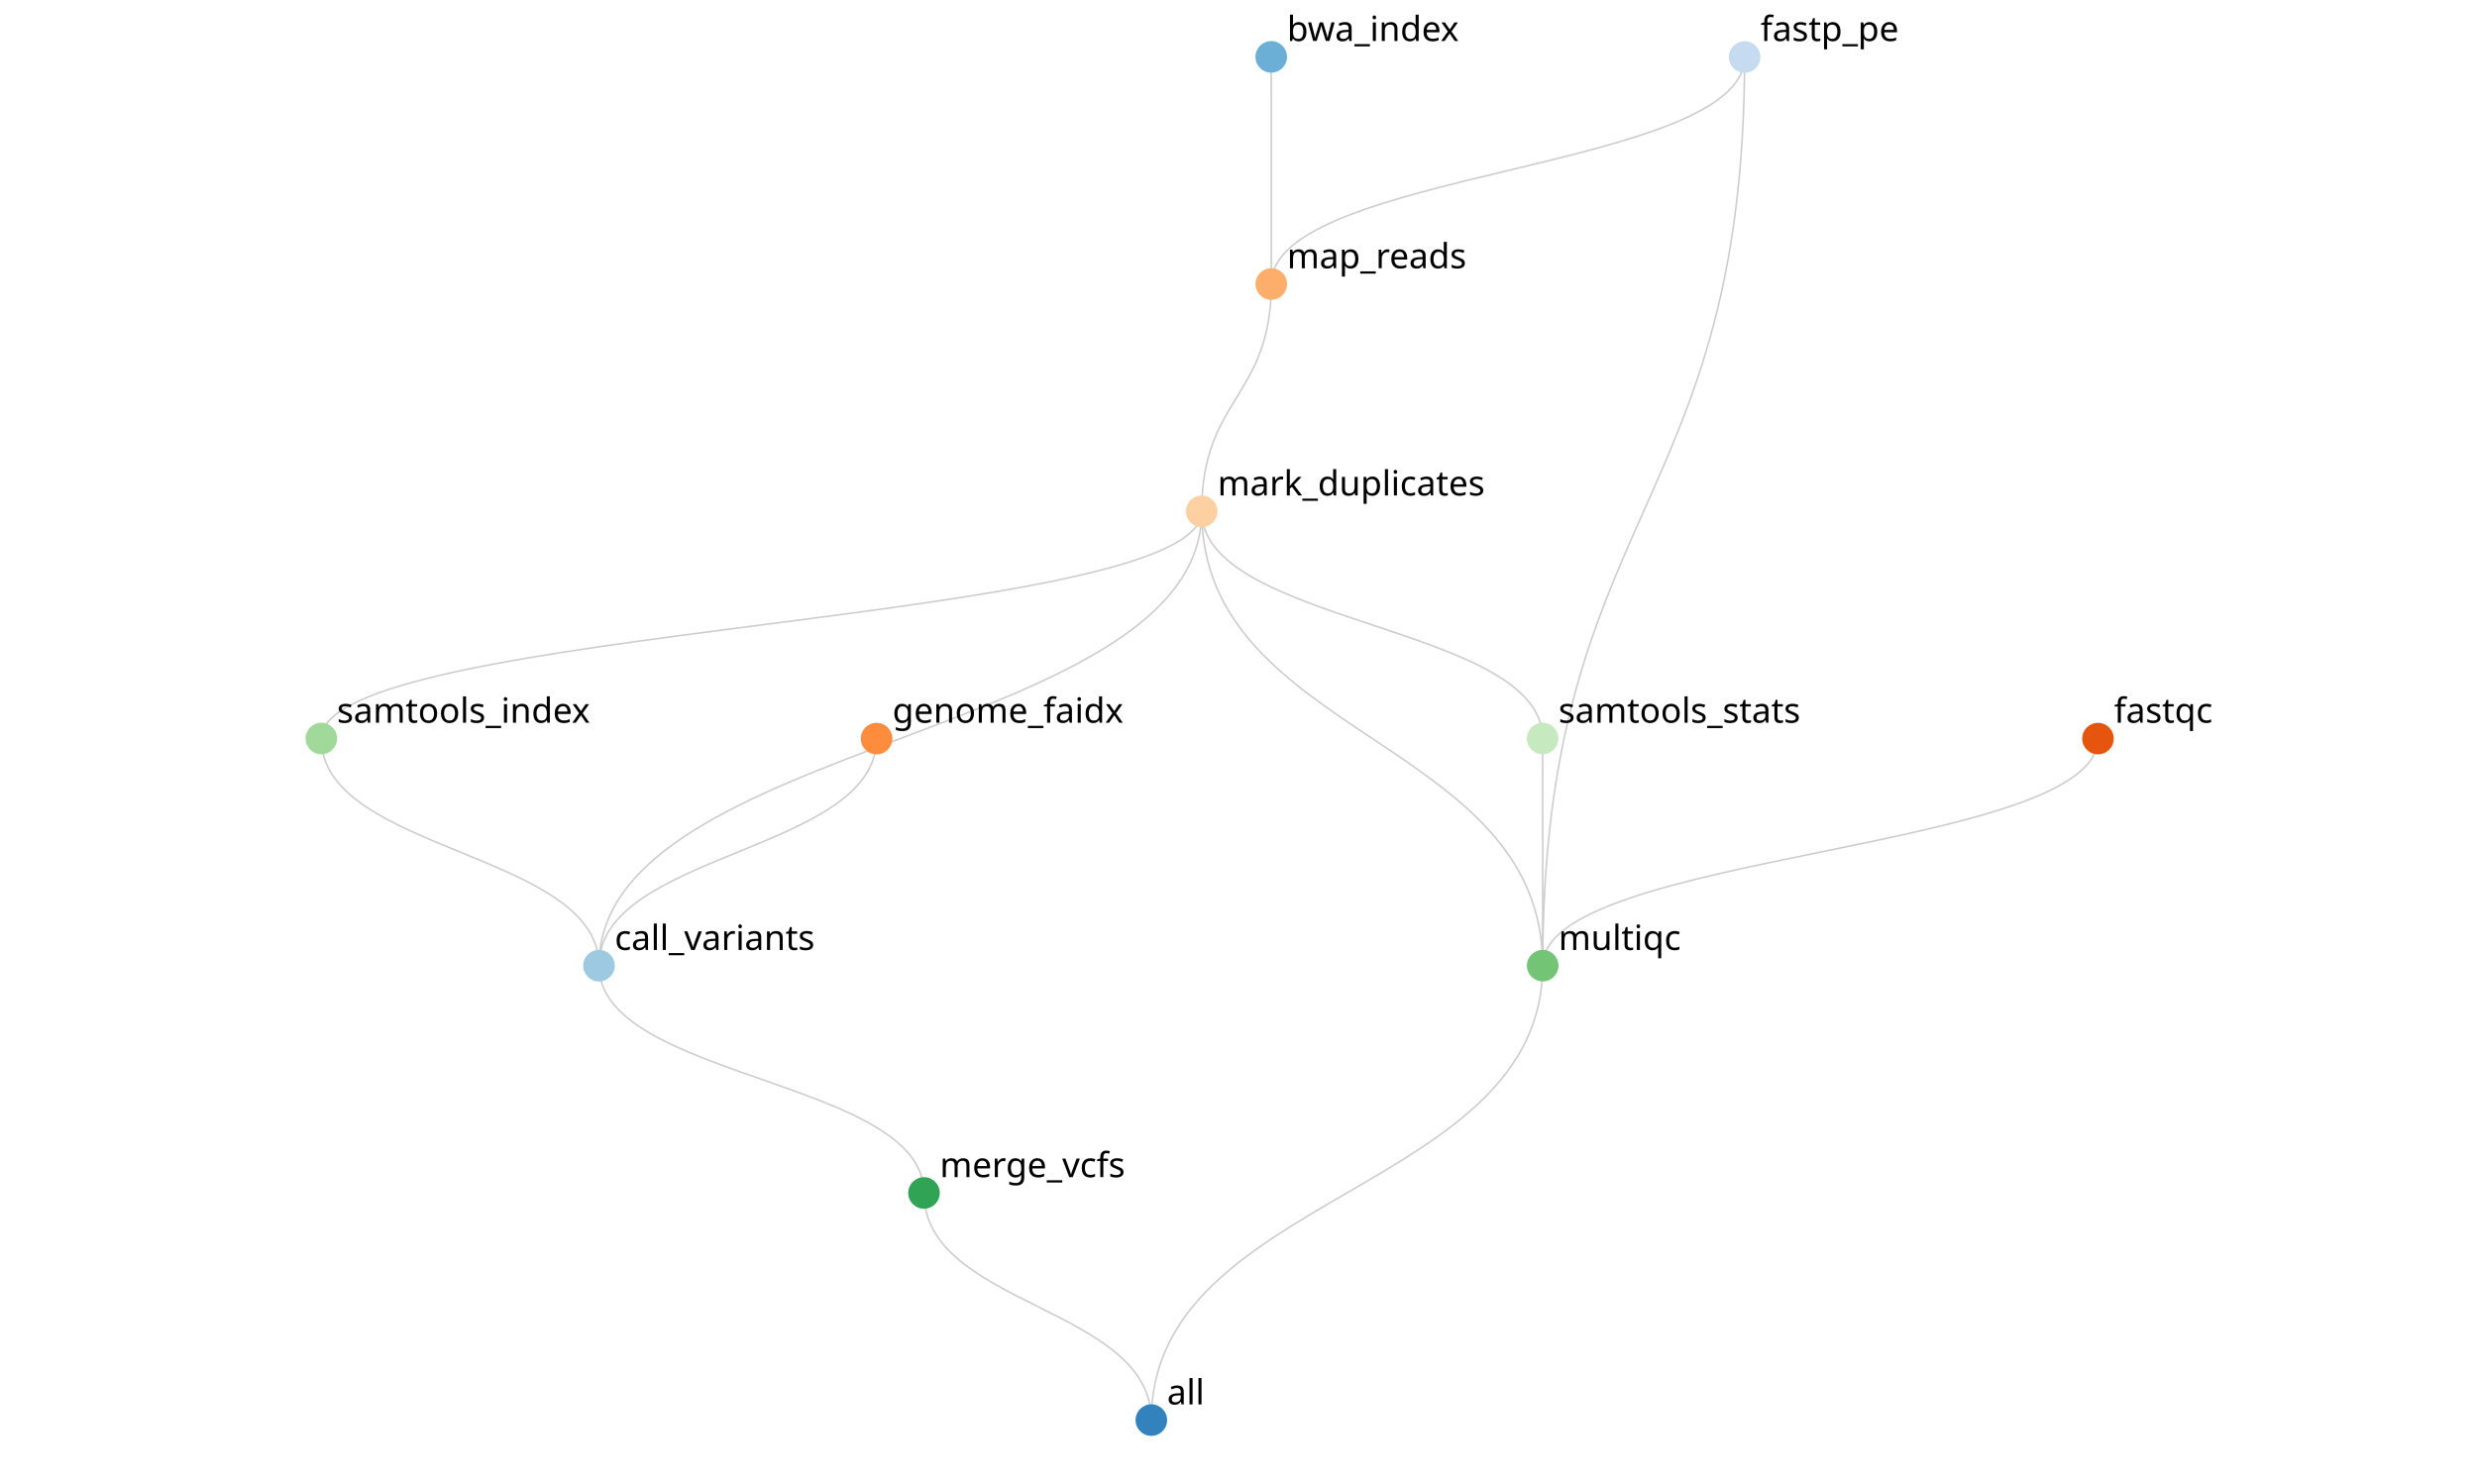
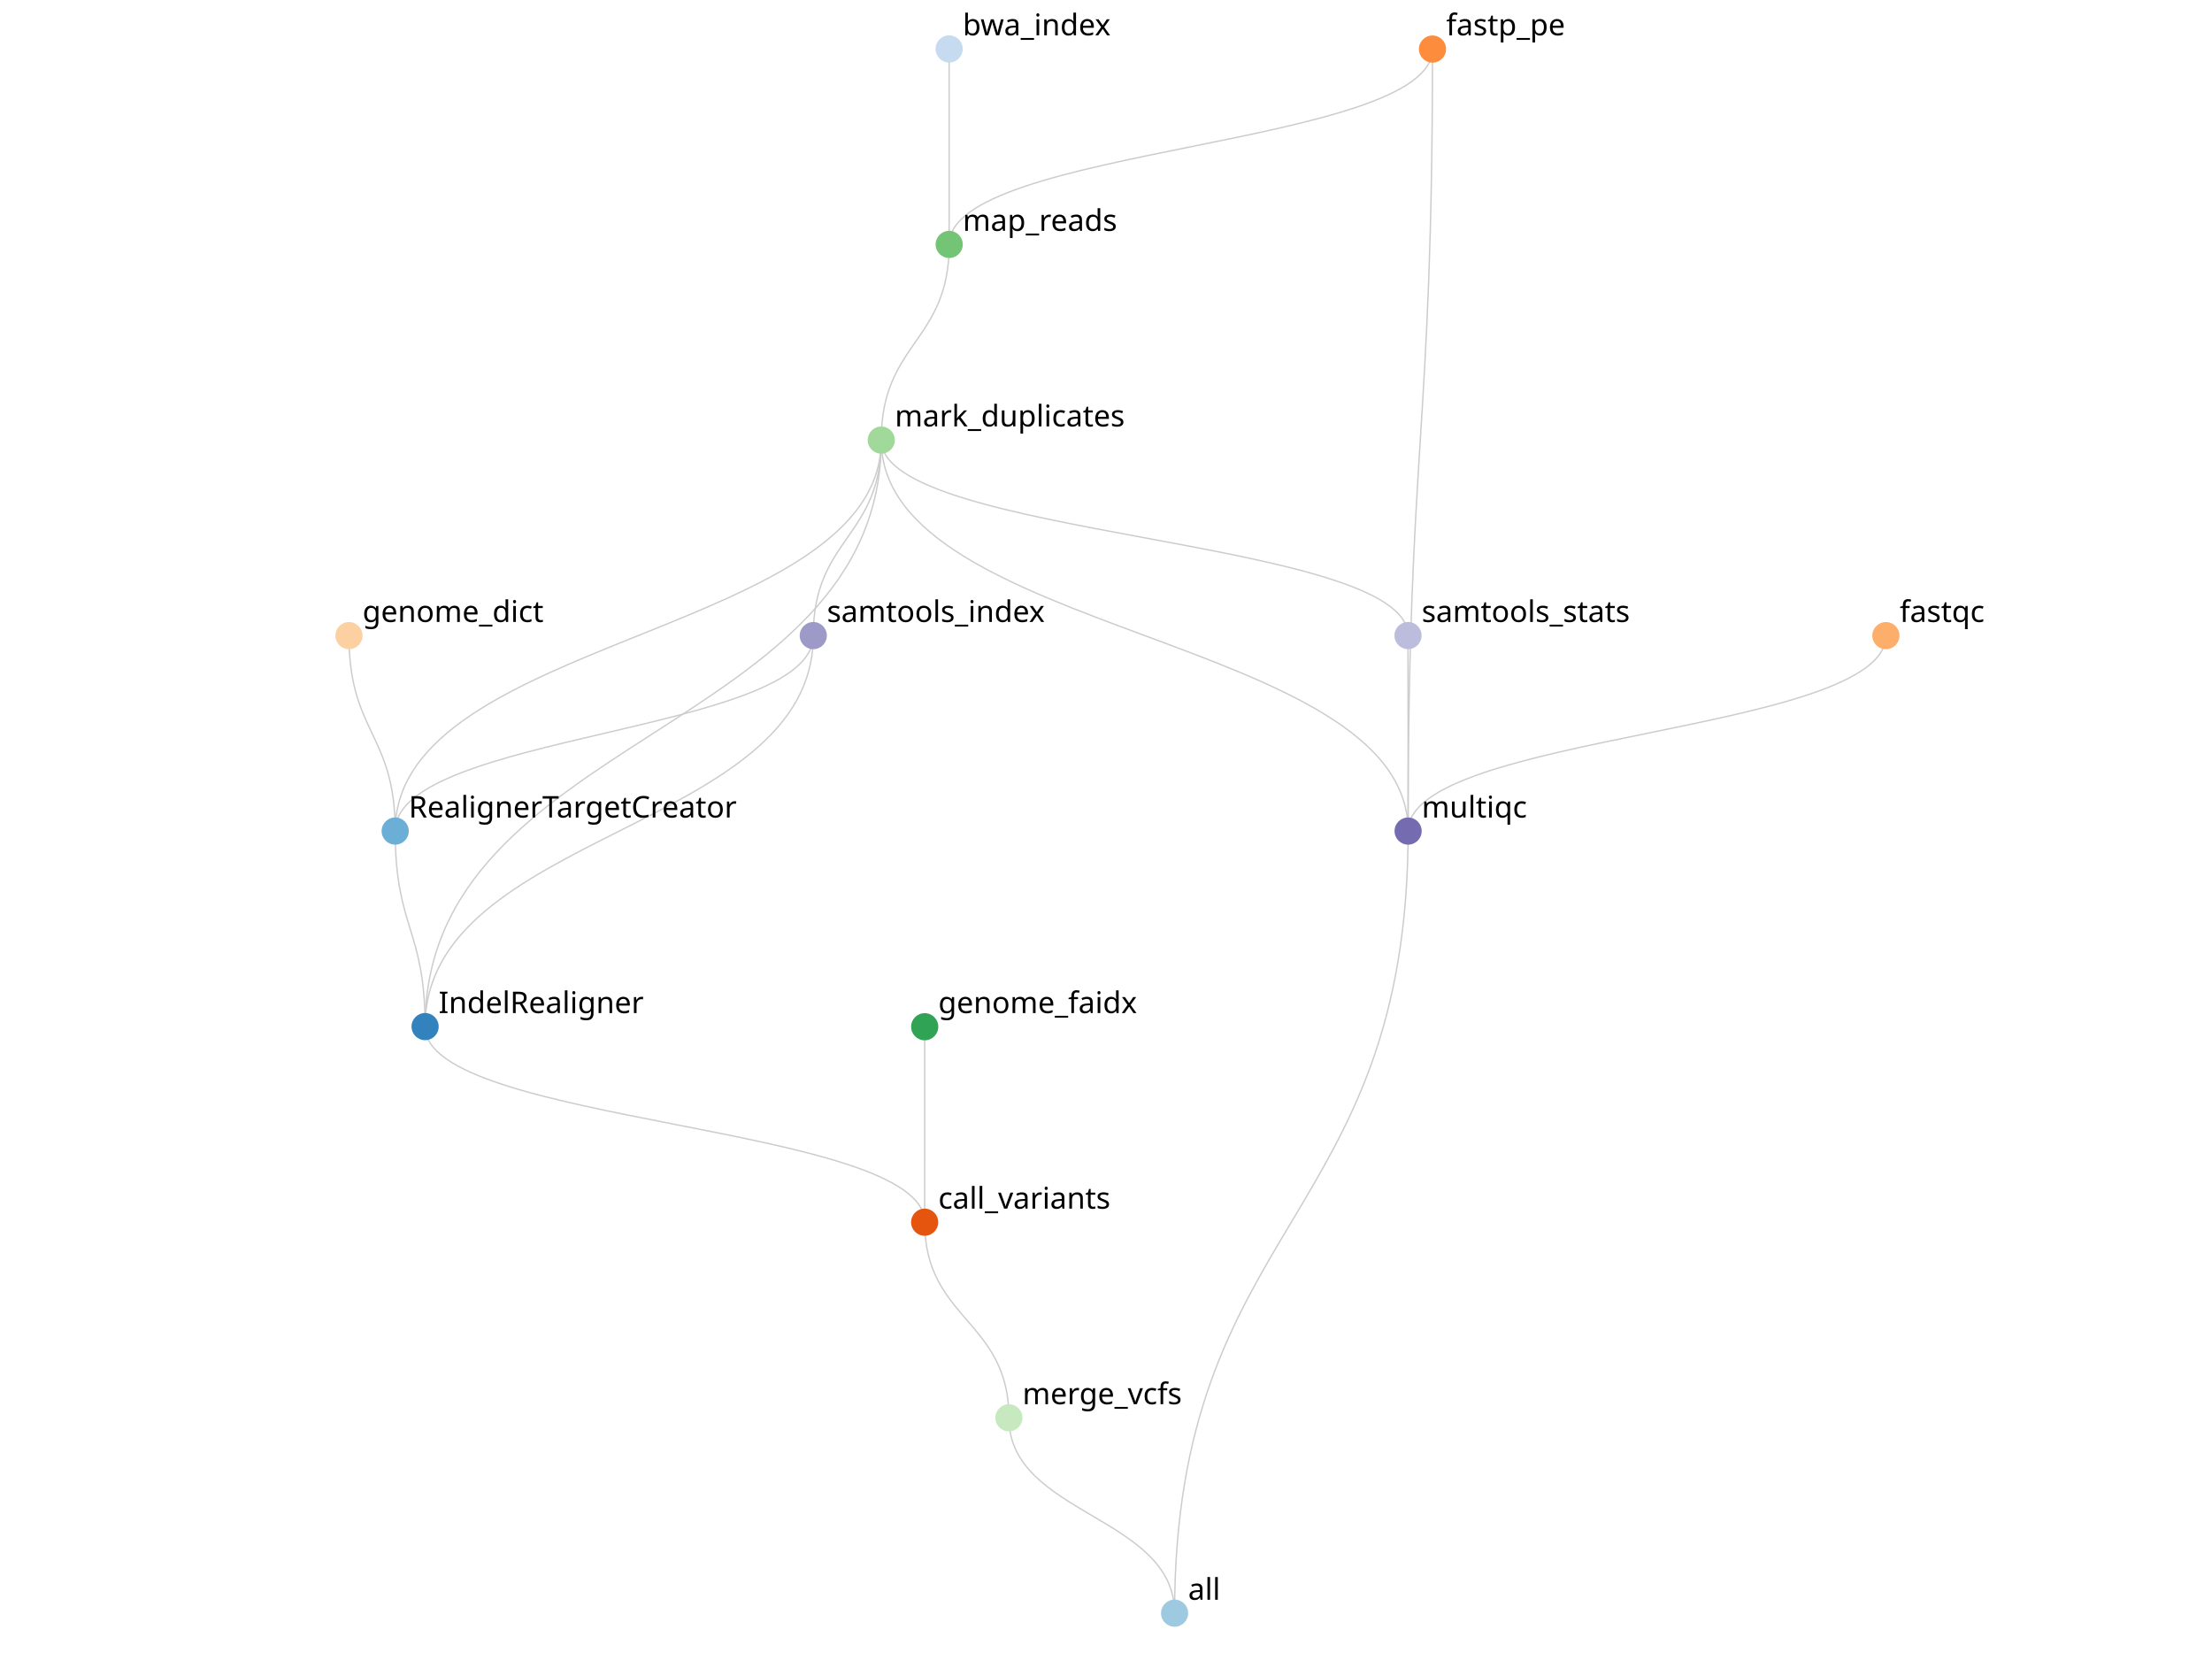
- <svg xmlns="http://www.w3.org/2000/svg" class="marks" width="784.74" height="470" viewBox="0 0 784.74 470" version="1.1">
+ <svg xmlns="http://www.w3.org/2000/svg" class="marks" width="814.49" height="614" viewBox="0 0 814.49 614" version="1.1">
  <g transform="translate(0,0)">
    <g class="mark-group role-frame root">
      <g transform="translate(0,0)">
-         <path class="background" d="M0,0h784.74v470h-784.74Z" style="fill: none;" />
+         <path class="background" d="M0,0h814.49v614h-814.49Z" style="fill: none;" />
        <g>
          <g class="mark-path role-mark" style="pointer-events: none;">
-             <path transform="translate(0,0)" d="M402.753,89.992C402.753,54.006 402.74,54.006 402.74,18.021" style="fill: none; stroke: #ccc; stroke-width: 0.5;" />
-             <path transform="translate(0,0)" d="M292.732,377.997C292.732,341.99 189.764,341.99 189.764,305.983" style="fill: none; stroke: #ccc; stroke-width: 0.5;" />
-             <path transform="translate(0,0)" d="M488.745,305.97C488.745,162.019 552.705,162.019 552.705,18.067" style="fill: none; stroke: #ccc; stroke-width: 0.5;" />
-             <path transform="translate(0,0)" d="M402.753,89.992C402.753,54.03 552.705,54.03 552.705,18.067" style="fill: none; stroke: #ccc; stroke-width: 0.5;" />
-             <path transform="translate(0,0)" d="M488.745,305.97C488.745,270.001 664.664,270.001 664.664,234.031" style="fill: none; stroke: #ccc; stroke-width: 0.5;" />
-             <path transform="translate(0,0)" d="M189.764,305.983C189.764,270.005 277.707,270.005 277.707,234.027" style="fill: none; stroke: #ccc; stroke-width: 0.5;" />
-             <path transform="translate(0,0)" d="M380.721,162.023C380.721,126.007 402.753,126.007 402.753,89.992" style="fill: none; stroke: #ccc; stroke-width: 0.5;" />
-             <path transform="translate(0,0)" d="M488.745,305.97C488.745,233.997 380.721,233.997 380.721,162.023" style="fill: none; stroke: #ccc; stroke-width: 0.5;" />
-             <path transform="translate(0,0)" d="M488.721,233.998C488.721,198.01 380.721,198.01 380.721,162.023" style="fill: none; stroke: #ccc; stroke-width: 0.5;" />
-             <path transform="translate(0,0)" d="M189.764,305.983C189.764,234.003 380.721,234.003 380.721,162.023" style="fill: none; stroke: #ccc; stroke-width: 0.5;" />
-             <path transform="translate(0,0)" d="M101.808,233.997C101.808,198.01 380.721,198.01 380.721,162.023" style="fill: none; stroke: #ccc; stroke-width: 0.5;" />
-             <path transform="translate(0,0)" d="M364.755,449.965C364.755,413.981 292.732,413.981 292.732,377.997" style="fill: none; stroke: #ccc; stroke-width: 0.5;" />
-             <path transform="translate(0,0)" d="M364.755,449.965C364.755,377.968 488.745,377.968 488.745,305.97" style="fill: none; stroke: #ccc; stroke-width: 0.5;" />
-             <path transform="translate(0,0)" d="M189.764,305.983C189.764,269.99 101.808,269.99 101.808,233.997" style="fill: none; stroke: #ccc; stroke-width: 0.5;" />
-             <path transform="translate(0,0)" d="M488.745,305.97C488.745,269.984 488.721,269.984 488.721,233.998" style="fill: none; stroke: #ccc; stroke-width: 0.5;" />
+             <path transform="translate(0,0)" d="M340.474,449.992C340.474,413.983 156.528,413.983 156.528,377.973" style="fill: none; stroke: #ccc; stroke-width: 0.5;" />
+             <path transform="translate(0,0)" d="M156.528,377.973C156.528,341.977 145.515,341.977 145.515,305.981" style="fill: none; stroke: #ccc; stroke-width: 0.5;" />
+             <path transform="translate(0,0)" d="M349.506,89.992C349.506,54.007 349.49,54.007 349.49,18.021" style="fill: none; stroke: #ccc; stroke-width: 0.5;" />
+             <path transform="translate(0,0)" d="M371.493,521.999C371.493,485.995 340.474,485.995 340.474,449.992" style="fill: none; stroke: #ccc; stroke-width: 0.5;" />
+             <path transform="translate(0,0)" d="M518.488,305.981C518.488,162.024 527.46,162.024 527.46,18.068" style="fill: none; stroke: #ccc; stroke-width: 0.5;" />
+             <path transform="translate(0,0)" d="M349.506,89.992C349.506,54.03 527.46,54.03 527.46,18.068" style="fill: none; stroke: #ccc; stroke-width: 0.5;" />
+             <path transform="translate(0,0)" d="M518.488,305.981C518.488,270.006 694.414,270.006 694.414,234.031" style="fill: none; stroke: #ccc; stroke-width: 0.5;" />
+             <path transform="translate(0,0)" d="M145.515,305.981C145.515,270.002 128.495,270.002 128.495,234.023" style="fill: none; stroke: #ccc; stroke-width: 0.5;" />
+             <path transform="translate(0,0)" d="M340.474,449.992C340.474,414.006 340.49,414.006 340.49,378.021" style="fill: none; stroke: #ccc; stroke-width: 0.5;" />
+             <path transform="translate(0,0)" d="M324.494,162.031C324.494,126.012 349.506,126.012 349.506,89.992" style="fill: none; stroke: #ccc; stroke-width: 0.5;" />
+             <path transform="translate(0,0)" d="M518.488,305.981C518.488,234.006 324.494,234.006 324.494,162.031" style="fill: none; stroke: #ccc; stroke-width: 0.5;" />
+             <path transform="translate(0,0)" d="M518.452,233.996C518.452,198.014 324.494,198.014 324.494,162.031" style="fill: none; stroke: #ccc; stroke-width: 0.5;" />
+             <path transform="translate(0,0)" d="M156.528,377.973C156.528,270.002 324.494,270.002 324.494,162.031" style="fill: none; stroke: #ccc; stroke-width: 0.5;" />
+             <path transform="translate(0,0)" d="M299.463,234.015C299.463,198.023 324.494,198.023 324.494,162.031" style="fill: none; stroke: #ccc; stroke-width: 0.5;" />
+             <path transform="translate(0,0)" d="M145.515,305.981C145.515,234.006 324.494,234.006 324.494,162.031" style="fill: none; stroke: #ccc; stroke-width: 0.5;" />
+             <path transform="translate(0,0)" d="M432.5,593.935C432.5,557.967 371.493,557.967 371.493,521.999" style="fill: none; stroke: #ccc; stroke-width: 0.5;" />
+             <path transform="translate(0,0)" d="M432.5,593.935C432.5,449.958 518.488,449.958 518.488,305.981" style="fill: none; stroke: #ccc; stroke-width: 0.5;" />
+             <path transform="translate(0,0)" d="M156.528,377.973C156.528,305.994 299.463,305.994 299.463,234.015" style="fill: none; stroke: #ccc; stroke-width: 0.5;" />
+             <path transform="translate(0,0)" d="M145.515,305.981C145.515,269.998 299.463,269.998 299.463,234.015" style="fill: none; stroke: #ccc; stroke-width: 0.5;" />
+             <path transform="translate(0,0)" d="M518.488,305.981C518.488,269.989 518.452,269.989 518.452,233.996" style="fill: none; stroke: #ccc; stroke-width: 0.5;" />
          </g>
          <g class="mark-symbol role-mark nodes">
-             <path transform="translate(364.7549,449.965)" d="M5,0A5,5,0,1,1,-5,0A5,5,0,1,1,5,0" style="fill: #3182bd;" />
-             <path transform="translate(402.74,18.02115)" d="M5,0A5,5,0,1,1,-5,0A5,5,0,1,1,5,0" style="fill: #6baed6;" />
-             <path transform="translate(189.7639,305.9827)" d="M5,0A5,5,0,1,1,-5,0A5,5,0,1,1,5,0" style="fill: #9ecae1;" />
-             <path transform="translate(552.7045,18.06748)" d="M5,0A5,5,0,1,1,-5,0A5,5,0,1,1,5,0" style="fill: #c6dbef;" />
-             <path transform="translate(664.6636,234.0313)" d="M5,0A5,5,0,1,1,-5,0A5,5,0,1,1,5,0" style="fill: #e6550d;" />
-             <path transform="translate(277.7071,234.027)" d="M5,0A5,5,0,1,1,-5,0A5,5,0,1,1,5,0" style="fill: #fd8d3c;" />
-             <path transform="translate(402.7535,89.99163)" d="M5,0A5,5,0,1,1,-5,0A5,5,0,1,1,5,0" style="fill: #fdae6b;" />
-             <path transform="translate(380.7209,162.023)" d="M5,0A5,5,0,1,1,-5,0A5,5,0,1,1,5,0" style="fill: #fdd0a2;" />
-             <path transform="translate(292.7317,377.9966)" d="M5,0A5,5,0,1,1,-5,0A5,5,0,1,1,5,0" style="fill: #31a354;" />
-             <path transform="translate(488.7455,305.9704)" d="M5,0A5,5,0,1,1,-5,0A5,5,0,1,1,5,0" style="fill: #74c476;" />
-             <path transform="translate(101.8083,233.9971)" d="M5,0A5,5,0,1,1,-5,0A5,5,0,1,1,5,0" style="fill: #a1d99b;" />
-             <path transform="translate(488.7213,233.9976)" d="M5,0A5,5,0,1,1,-5,0A5,5,0,1,1,5,0" style="fill: #c7e9c0;" />
+             <path transform="translate(156.5277,377.9734)" d="M5,0A5,5,0,1,1,-5,0A5,5,0,1,1,5,0" style="fill: #3182bd;" />
+             <path transform="translate(145.5148,305.981)" d="M5,0A5,5,0,1,1,-5,0A5,5,0,1,1,5,0" style="fill: #6baed6;" />
+             <path transform="translate(432.5002,593.9355)" d="M5,0A5,5,0,1,1,-5,0A5,5,0,1,1,5,0" style="fill: #9ecae1;" />
+             <path transform="translate(349.49,18.02115)" d="M5,0A5,5,0,1,1,-5,0A5,5,0,1,1,5,0" style="fill: #c6dbef;" />
+             <path transform="translate(340.4742,449.9916)" d="M5,0A5,5,0,1,1,-5,0A5,5,0,1,1,5,0" style="fill: #e6550d;" />
+             <path transform="translate(527.4604,18.06762)" d="M5,0A5,5,0,1,1,-5,0A5,5,0,1,1,5,0" style="fill: #fd8d3c;" />
+             <path transform="translate(694.4136,234.0313)" d="M5,0A5,5,0,1,1,-5,0A5,5,0,1,1,5,0" style="fill: #fdae6b;" />
+             <path transform="translate(128.4954,234.0229)" d="M5,0A5,5,0,1,1,-5,0A5,5,0,1,1,5,0" style="fill: #fdd0a2;" />
+             <path transform="translate(340.49,378.0211)" d="M5,0A5,5,0,1,1,-5,0A5,5,0,1,1,5,0" style="fill: #31a354;" />
+             <path transform="translate(349.5063,89.9919)" d="M5,0A5,5,0,1,1,-5,0A5,5,0,1,1,5,0" style="fill: #74c476;" />
+             <path transform="translate(324.4935,162.0313)" d="M5,0A5,5,0,1,1,-5,0A5,5,0,1,1,5,0" style="fill: #a1d99b;" />
+             <path transform="translate(371.4929,521.9991)" d="M5,0A5,5,0,1,1,-5,0A5,5,0,1,1,5,0" style="fill: #c7e9c0;" />
+             <path transform="translate(518.4878,305.9814)" d="M5,0A5,5,0,1,1,-5,0A5,5,0,1,1,5,0" style="fill: #756bb1;" />
+             <path transform="translate(299.4629,234.015)" d="M5,0A5,5,0,1,1,-5,0A5,5,0,1,1,5,0" style="fill: #9e9ac8;" />
+             <path transform="translate(518.4516,233.9958)" d="M5,0A5,5,0,1,1,-5,0A5,5,0,1,1,5,0" style="fill: #bcbddc;" />
          </g>
          <g class="mark-text role-mark labels">
-             <text text-anchor="start" transform="translate(369.74,445)" style="font-family: sans-serif; font-size: 11px; font-weight: normal; fill: black;">all</text>
-             <text text-anchor="start" transform="translate(407.74,13)" style="font-family: sans-serif; font-size: 11px; font-weight: normal; fill: black;">bwa_index</text>
-             <text text-anchor="start" transform="translate(194.74,301)" style="font-family: sans-serif; font-size: 11px; font-weight: normal; fill: black;">call_variants</text>
-             <text text-anchor="start" transform="translate(557.74,13)" style="font-family: sans-serif; font-size: 11px; font-weight: normal; fill: black;">fastp_pe</text>
-             <text text-anchor="start" transform="translate(669.74,229)" style="font-family: sans-serif; font-size: 11px; font-weight: normal; fill: black;">fastqc</text>
-             <text text-anchor="start" transform="translate(282.74,229)" style="font-family: sans-serif; font-size: 11px; font-weight: normal; fill: black;">genome_faidx</text>
-             <text text-anchor="start" transform="translate(407.74,85)" style="font-family: sans-serif; font-size: 11px; font-weight: normal; fill: black;">map_reads</text>
-             <text text-anchor="start" transform="translate(385.74,157)" style="font-family: sans-serif; font-size: 11px; font-weight: normal; fill: black;">mark_duplicates</text>
-             <text text-anchor="start" transform="translate(297.74,373)" style="font-family: sans-serif; font-size: 11px; font-weight: normal; fill: black;">merge_vcfs</text>
-             <text text-anchor="start" transform="translate(493.74,301)" style="font-family: sans-serif; font-size: 11px; font-weight: normal; fill: black;">multiqc</text>
-             <text text-anchor="start" transform="translate(106.74,229)" style="font-family: sans-serif; font-size: 11px; font-weight: normal; fill: black;">samtools_index</text>
-             <text text-anchor="start" transform="translate(493.74,229)" style="font-family: sans-serif; font-size: 11px; font-weight: normal; fill: black;">samtools_stats</text>
+             <text text-anchor="start" transform="translate(161.49,373)" style="font-family: sans-serif; font-size: 11px; font-weight: normal; fill: black;">IndelRealigner</text>
+             <text text-anchor="start" transform="translate(150.49,301)" style="font-family: sans-serif; font-size: 11px; font-weight: normal; fill: black;">RealignerTargetCreator</text>
+             <text text-anchor="start" transform="translate(437.49,589)" style="font-family: sans-serif; font-size: 11px; font-weight: normal; fill: black;">all</text>
+             <text text-anchor="start" transform="translate(354.49,13)" style="font-family: sans-serif; font-size: 11px; font-weight: normal; fill: black;">bwa_index</text>
+             <text text-anchor="start" transform="translate(345.49,445)" style="font-family: sans-serif; font-size: 11px; font-weight: normal; fill: black;">call_variants</text>
+             <text text-anchor="start" transform="translate(532.49,13)" style="font-family: sans-serif; font-size: 11px; font-weight: normal; fill: black;">fastp_pe</text>
+             <text text-anchor="start" transform="translate(699.49,229)" style="font-family: sans-serif; font-size: 11px; font-weight: normal; fill: black;">fastqc</text>
+             <text text-anchor="start" transform="translate(133.49,229)" style="font-family: sans-serif; font-size: 11px; font-weight: normal; fill: black;">genome_dict</text>
+             <text text-anchor="start" transform="translate(345.49,373)" style="font-family: sans-serif; font-size: 11px; font-weight: normal; fill: black;">genome_faidx</text>
+             <text text-anchor="start" transform="translate(354.49,85)" style="font-family: sans-serif; font-size: 11px; font-weight: normal; fill: black;">map_reads</text>
+             <text text-anchor="start" transform="translate(329.49,157)" style="font-family: sans-serif; font-size: 11px; font-weight: normal; fill: black;">mark_duplicates</text>
+             <text text-anchor="start" transform="translate(376.49,517)" style="font-family: sans-serif; font-size: 11px; font-weight: normal; fill: black;">merge_vcfs</text>
+             <text text-anchor="start" transform="translate(523.49,301)" style="font-family: sans-serif; font-size: 11px; font-weight: normal; fill: black;">multiqc</text>
+             <text text-anchor="start" transform="translate(304.49,229)" style="font-family: sans-serif; font-size: 11px; font-weight: normal; fill: black;">samtools_index</text>
+             <text text-anchor="start" transform="translate(523.49,229)" style="font-family: sans-serif; font-size: 11px; font-weight: normal; fill: black;">samtools_stats</text>
          </g>
        </g>
      </g>
    </g>
  </g>
</svg>
